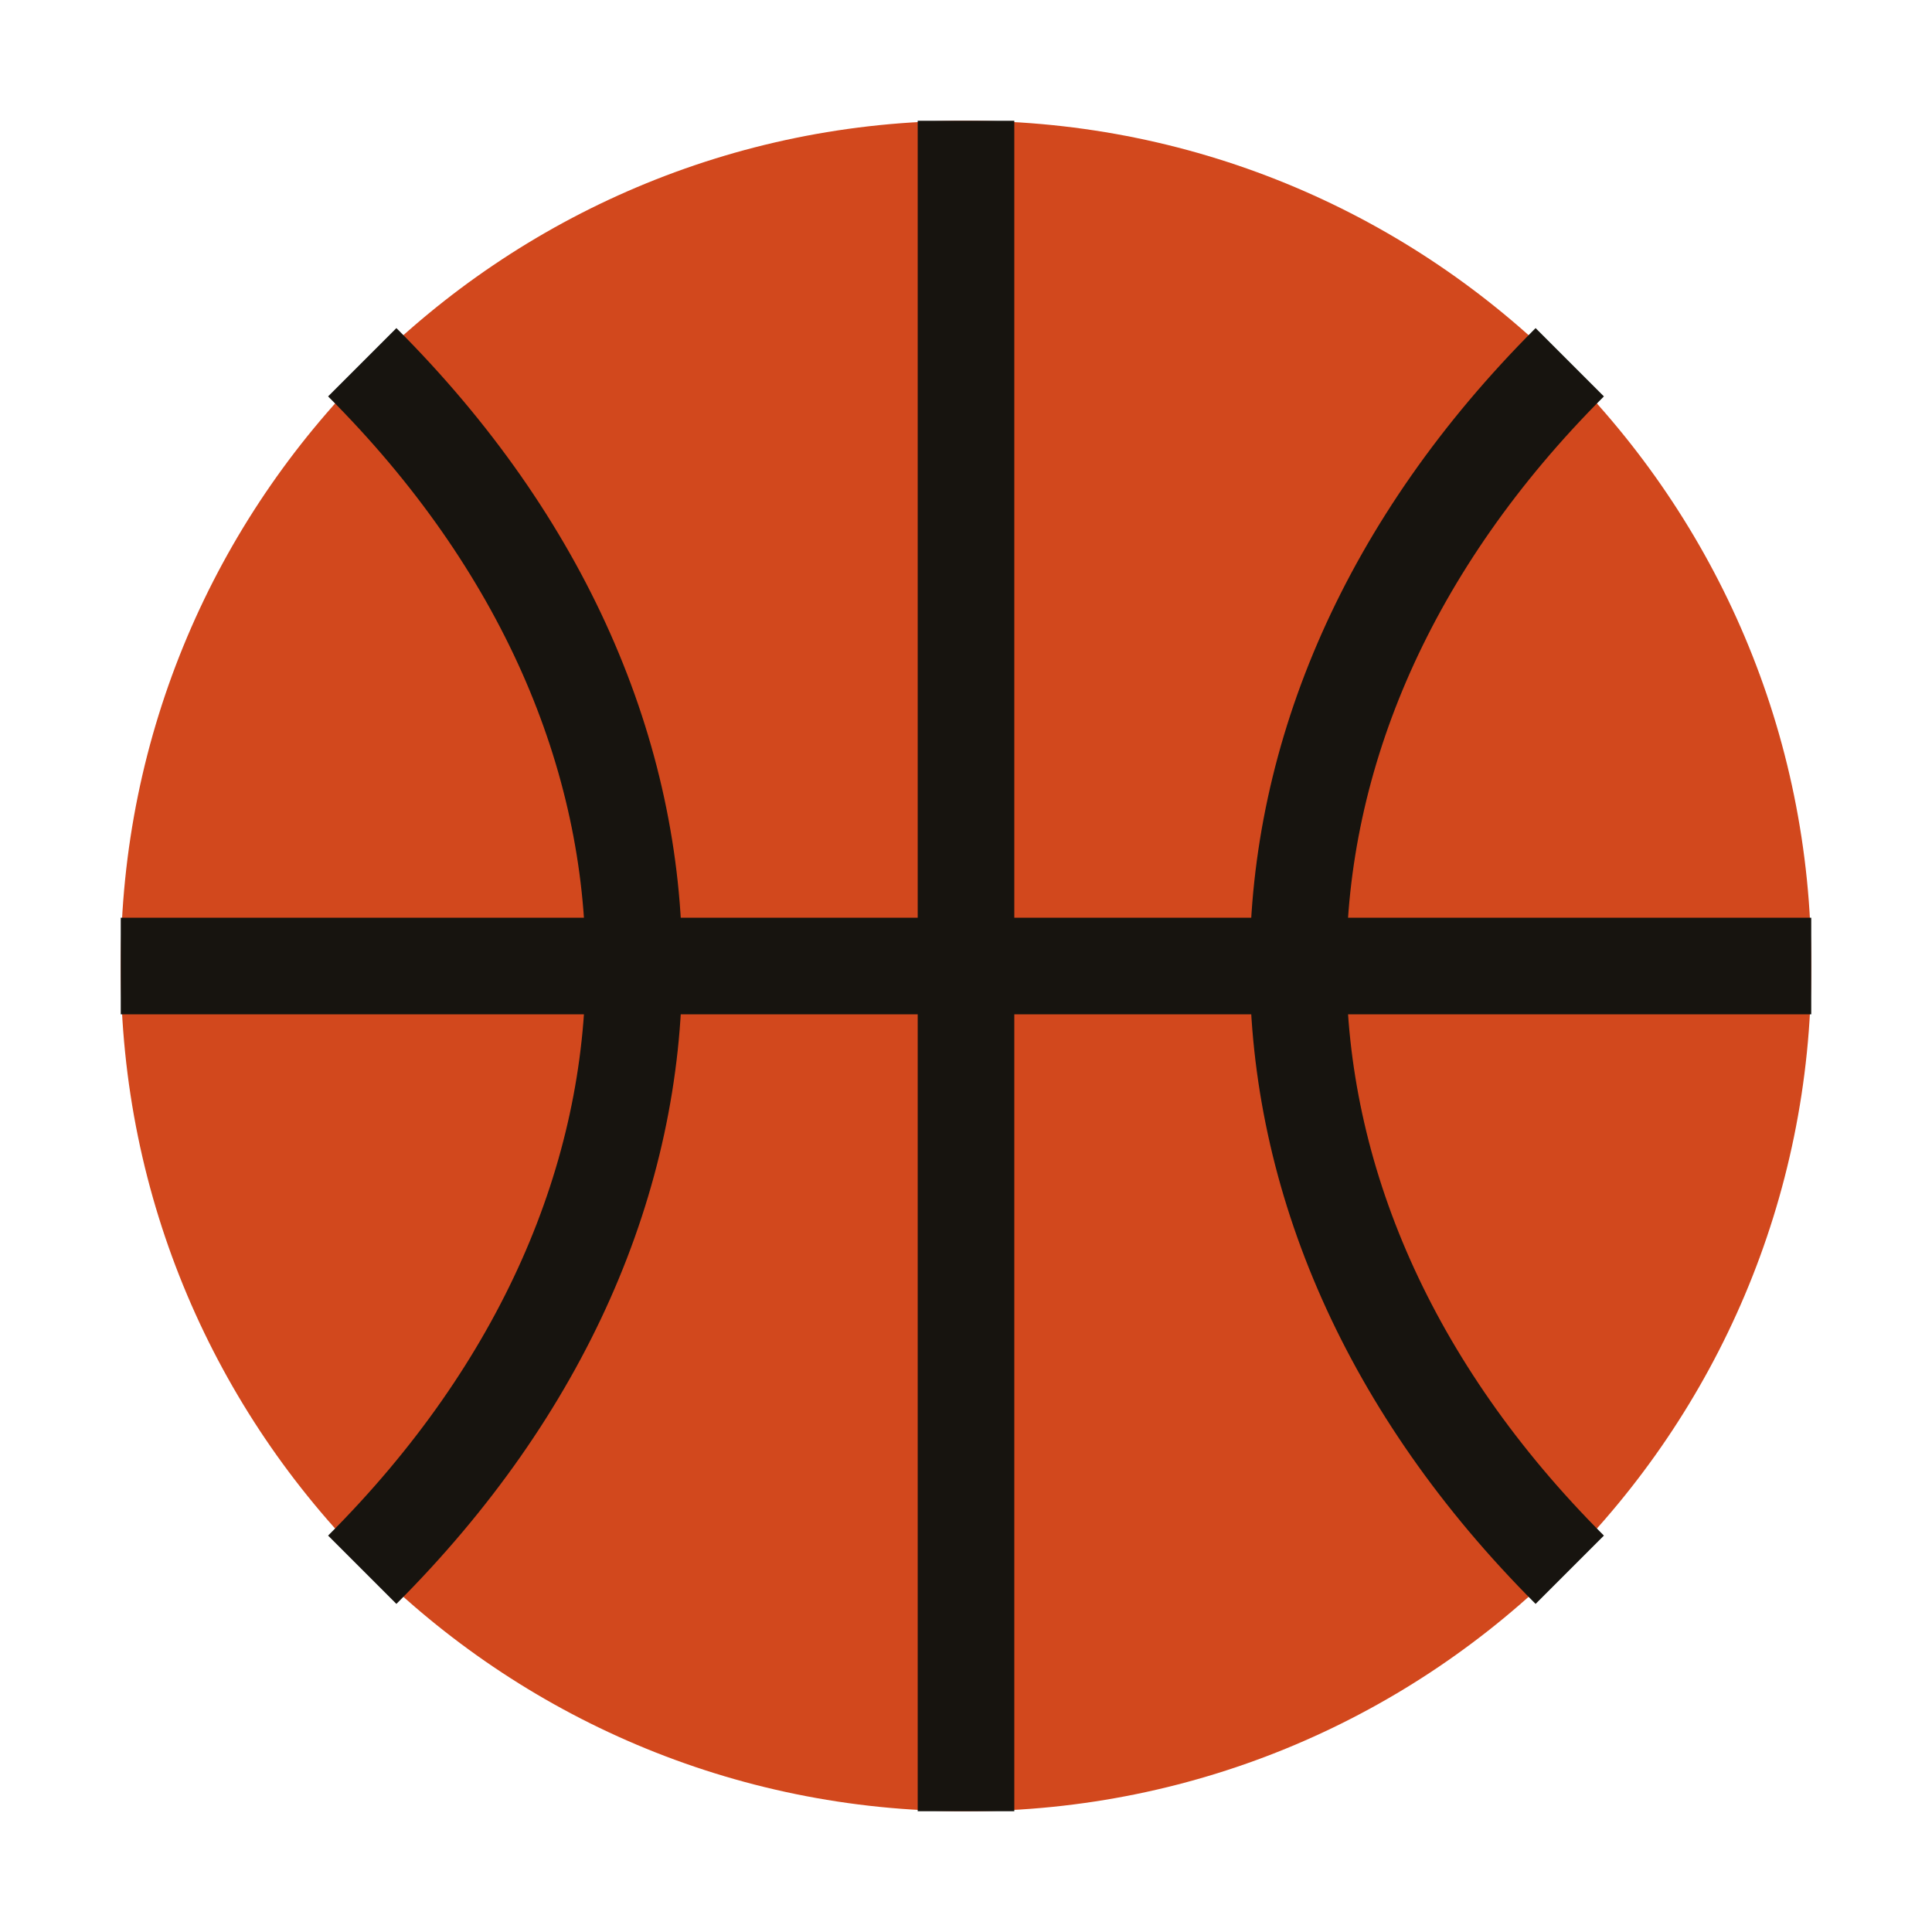
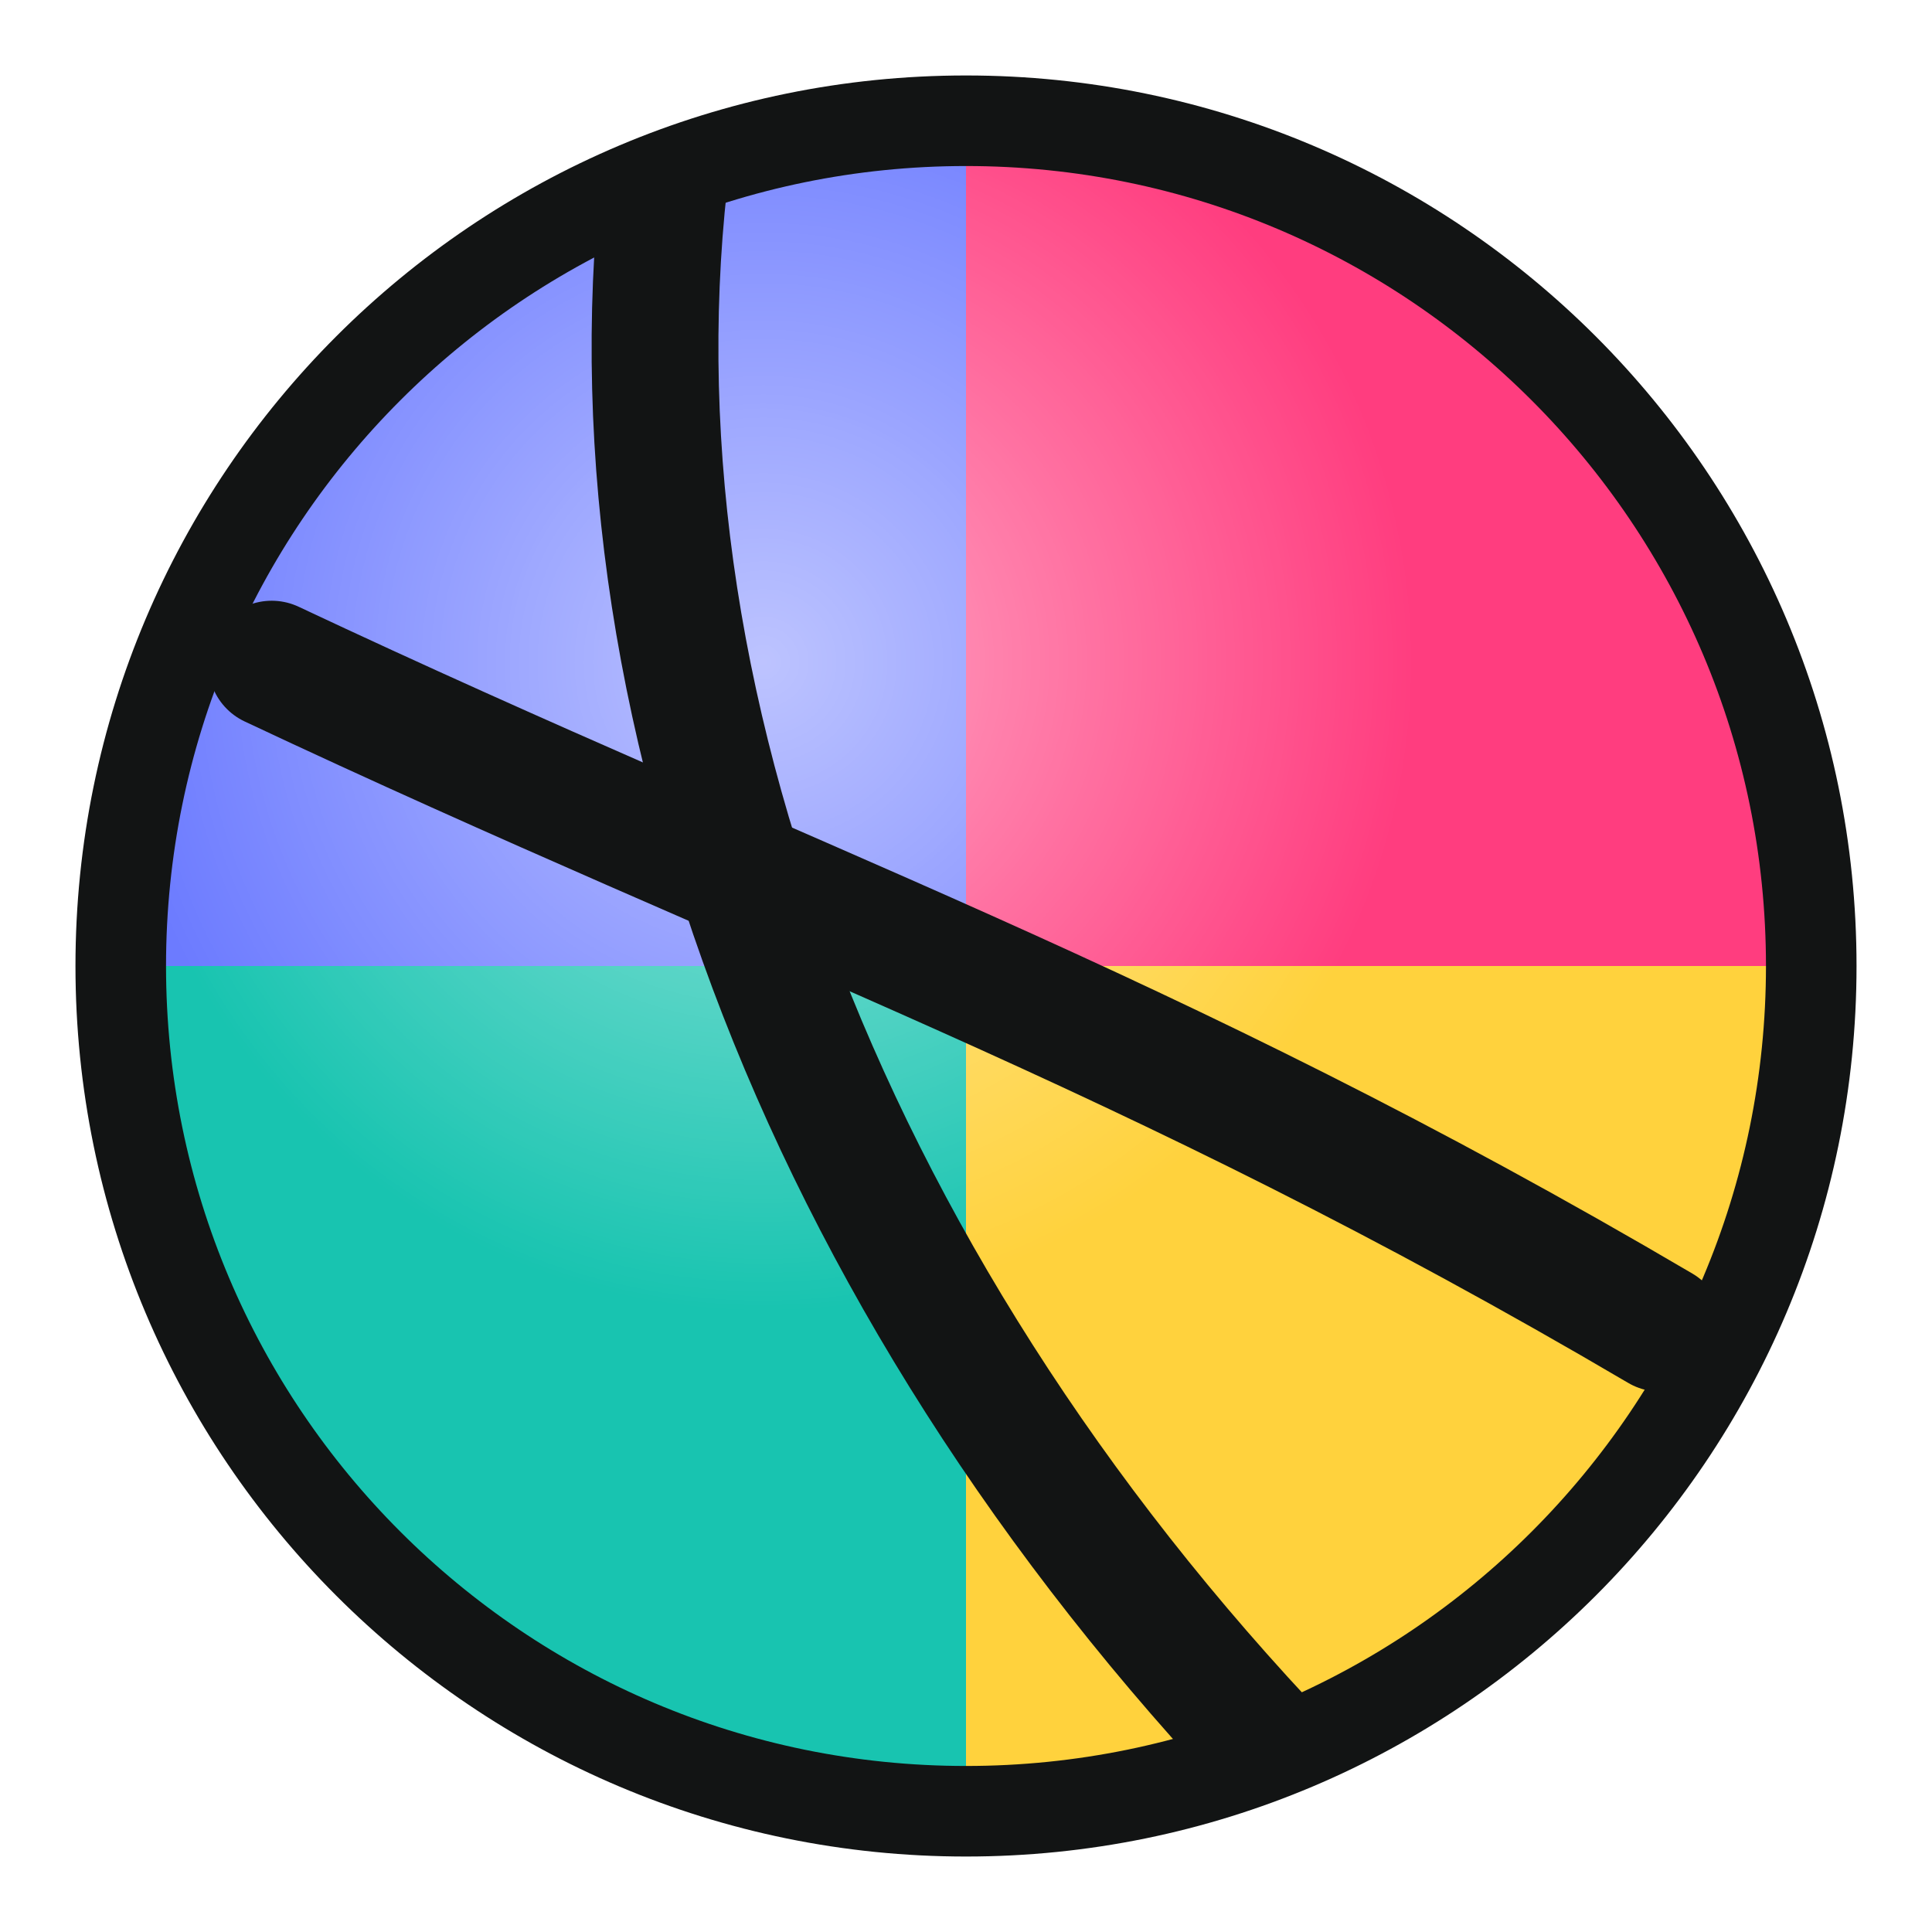
- <svg xmlns="http://www.w3.org/2000/svg" viewBox="0 0 32 32">
-   <circle cx="16" cy="16" r="14" fill="#d2481d" />
-   <path d="M2 16h28M16 2v28M6 6c6 6 6 14 0 20M26 6c-6 6-6 14 0 20" stroke="#17140f" stroke-width="1.6" fill="none" />
+ <svg xmlns="http://www.w3.org/2000/svg" viewBox="0 0 64 64">
+   <defs>
+     <clipPath id="c">
+       <circle cx="32" cy="32" r="28" />
+     </clipPath>
+     <radialGradient id="g" cx="38%" cy="32%" r="70%">
+       <stop offset="0" stop-color="#fff" stop-opacity=".55" />
+       <stop offset=".55" stop-color="#fff" stop-opacity="0" />
+     </radialGradient>
+   </defs>
+   <g clip-path="url(#c)">
+     <path d="M32 32 L32 0 A32 32 0 0 1 64 32 Z" fill="#ff3d7f" />
+     <path d="M32 32 L64 32 A32 32 0 0 1 32 64 Z" fill="#ffd23d" />
+     <path d="M32 32 L32 64 A32 32 0 0 1 0 32 Z" fill="#18c4b0" />
+     <path d="M32 32 L0 32 A32 32 0 0 1 32 0 Z" fill="#6c7bff" />
+     <circle cx="32" cy="32" r="28" fill="url(#g)" />
+     <path d="M9 22 C 26 30, 38 34, 55 44" stroke="#121414" stroke-width="4.2" fill="none" stroke-linecap="round" />
+     <path d="M22 6 C 20 24, 28 44, 44 60" stroke="#121414" stroke-width="4.2" fill="none" stroke-linecap="round" />
+   </g>
+   <circle cx="32" cy="32" r="28" fill="none" stroke="#121414" stroke-width="3" />
</svg>
